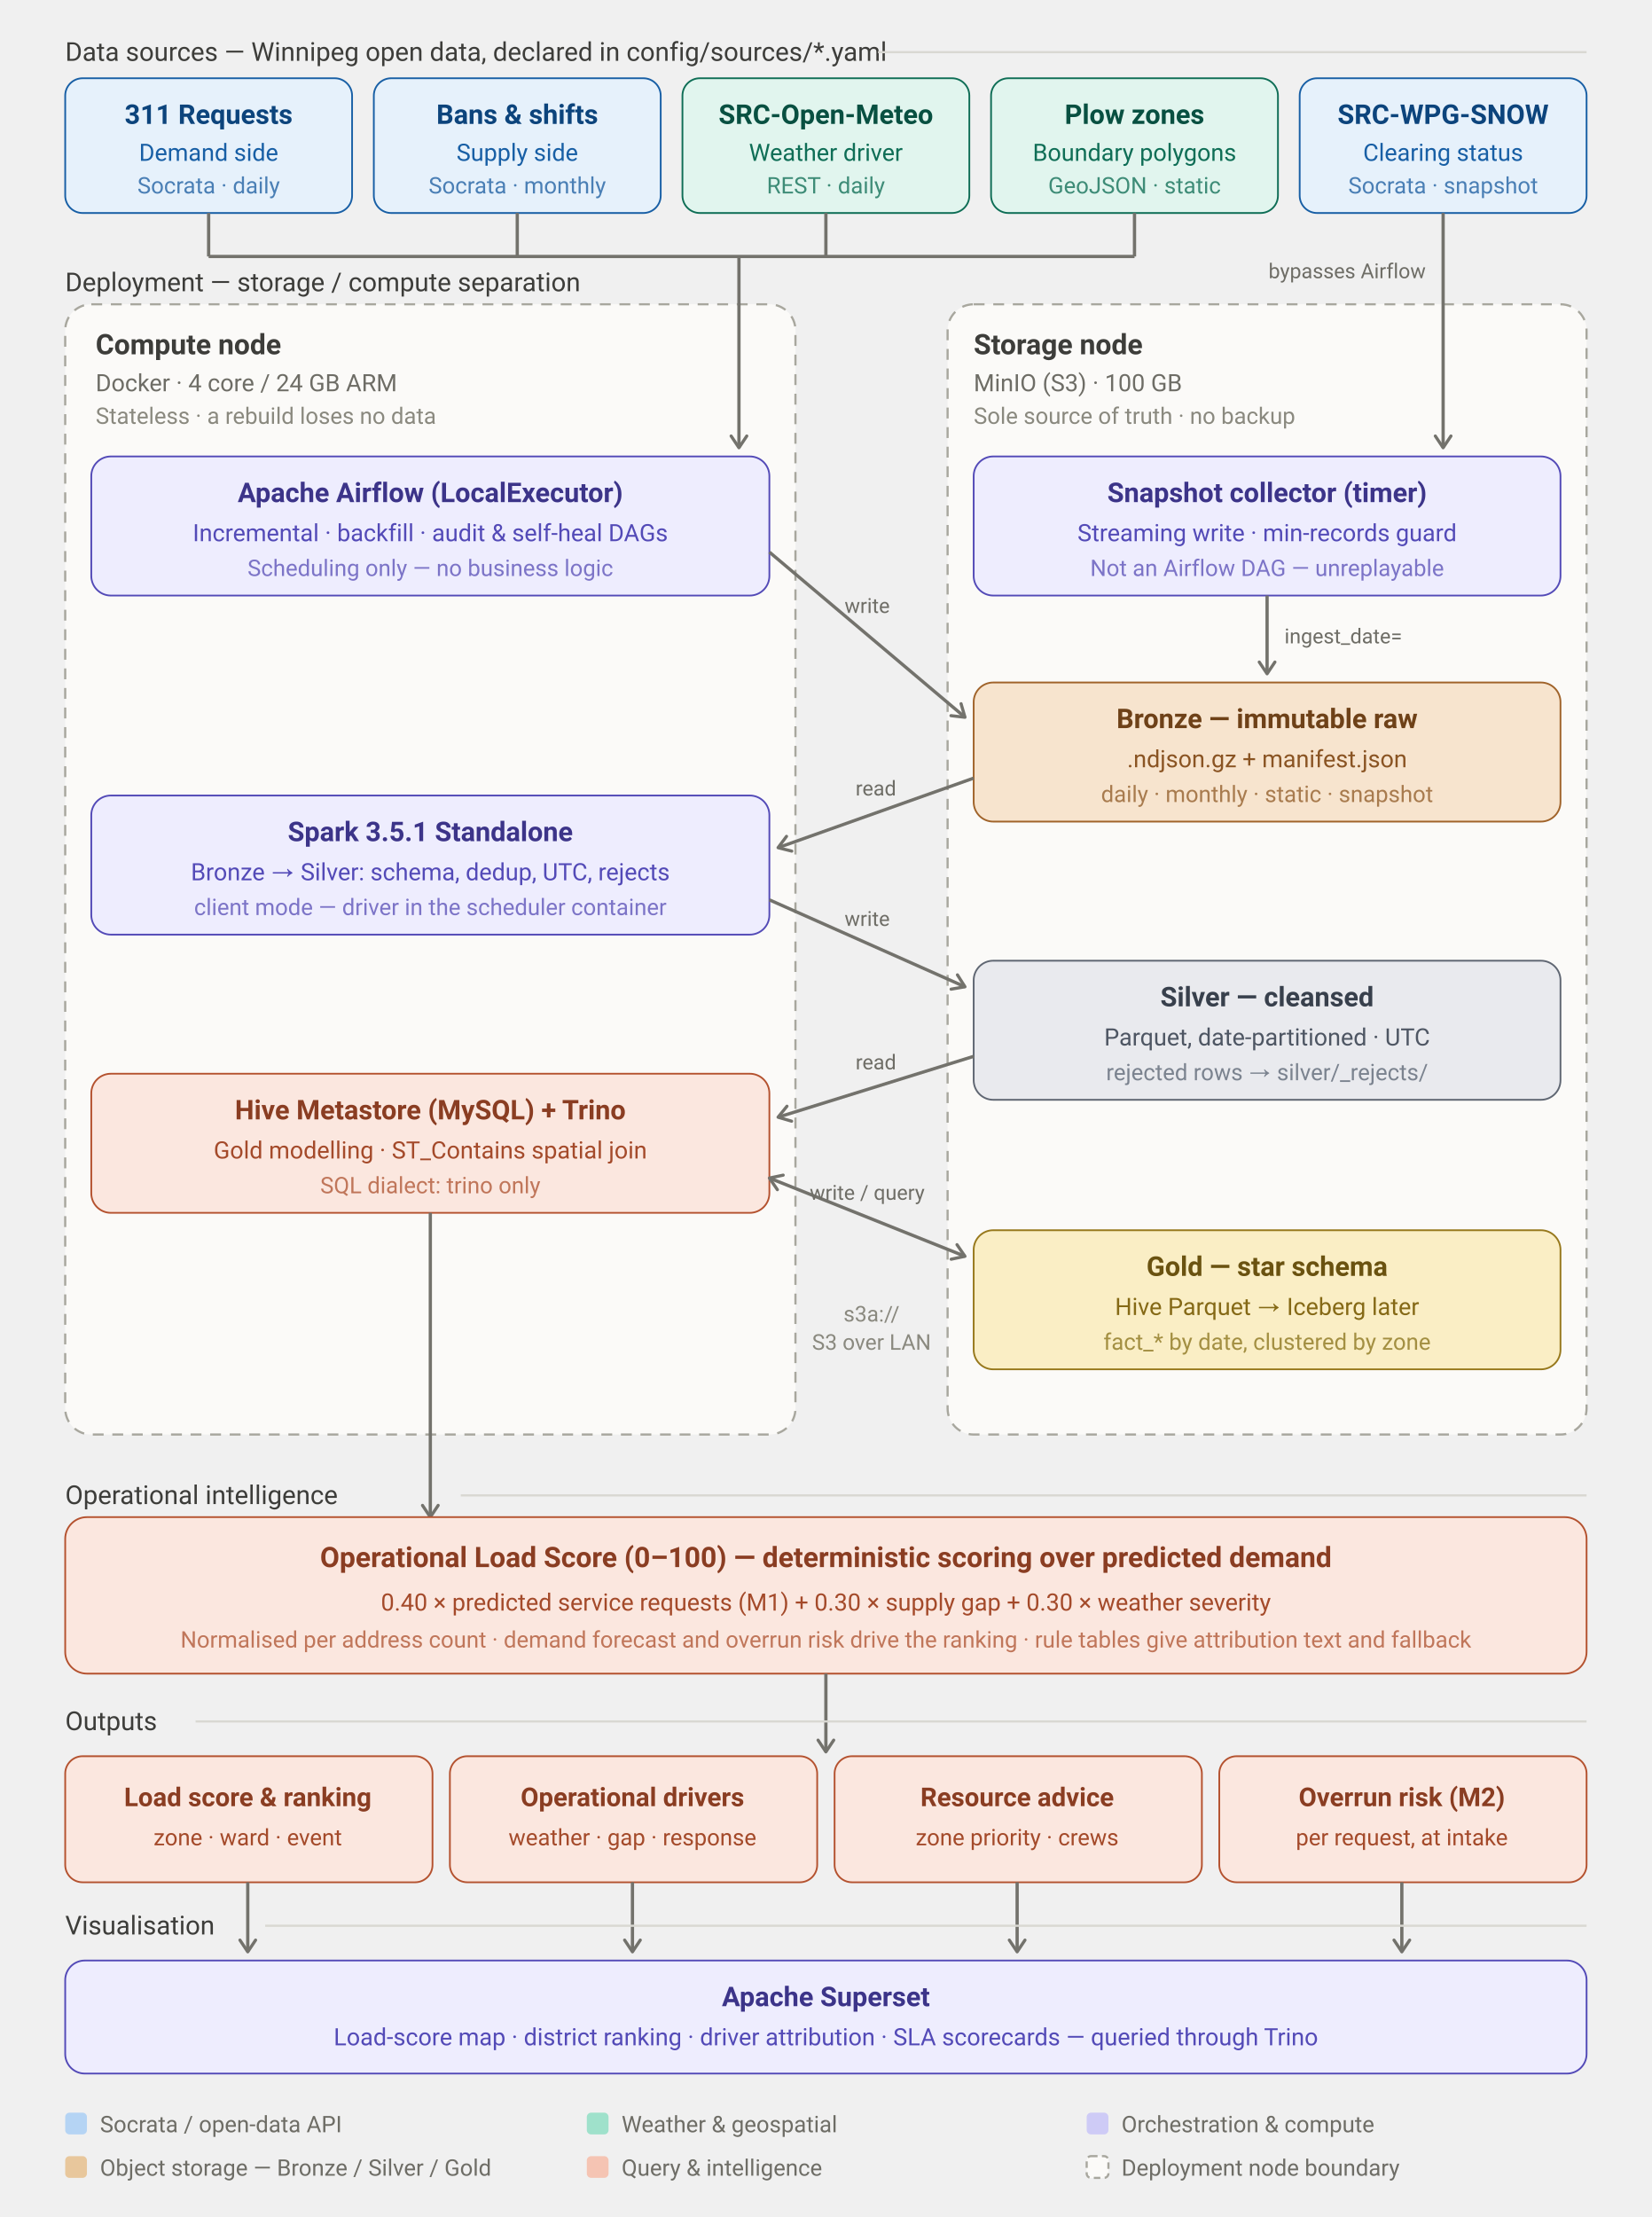
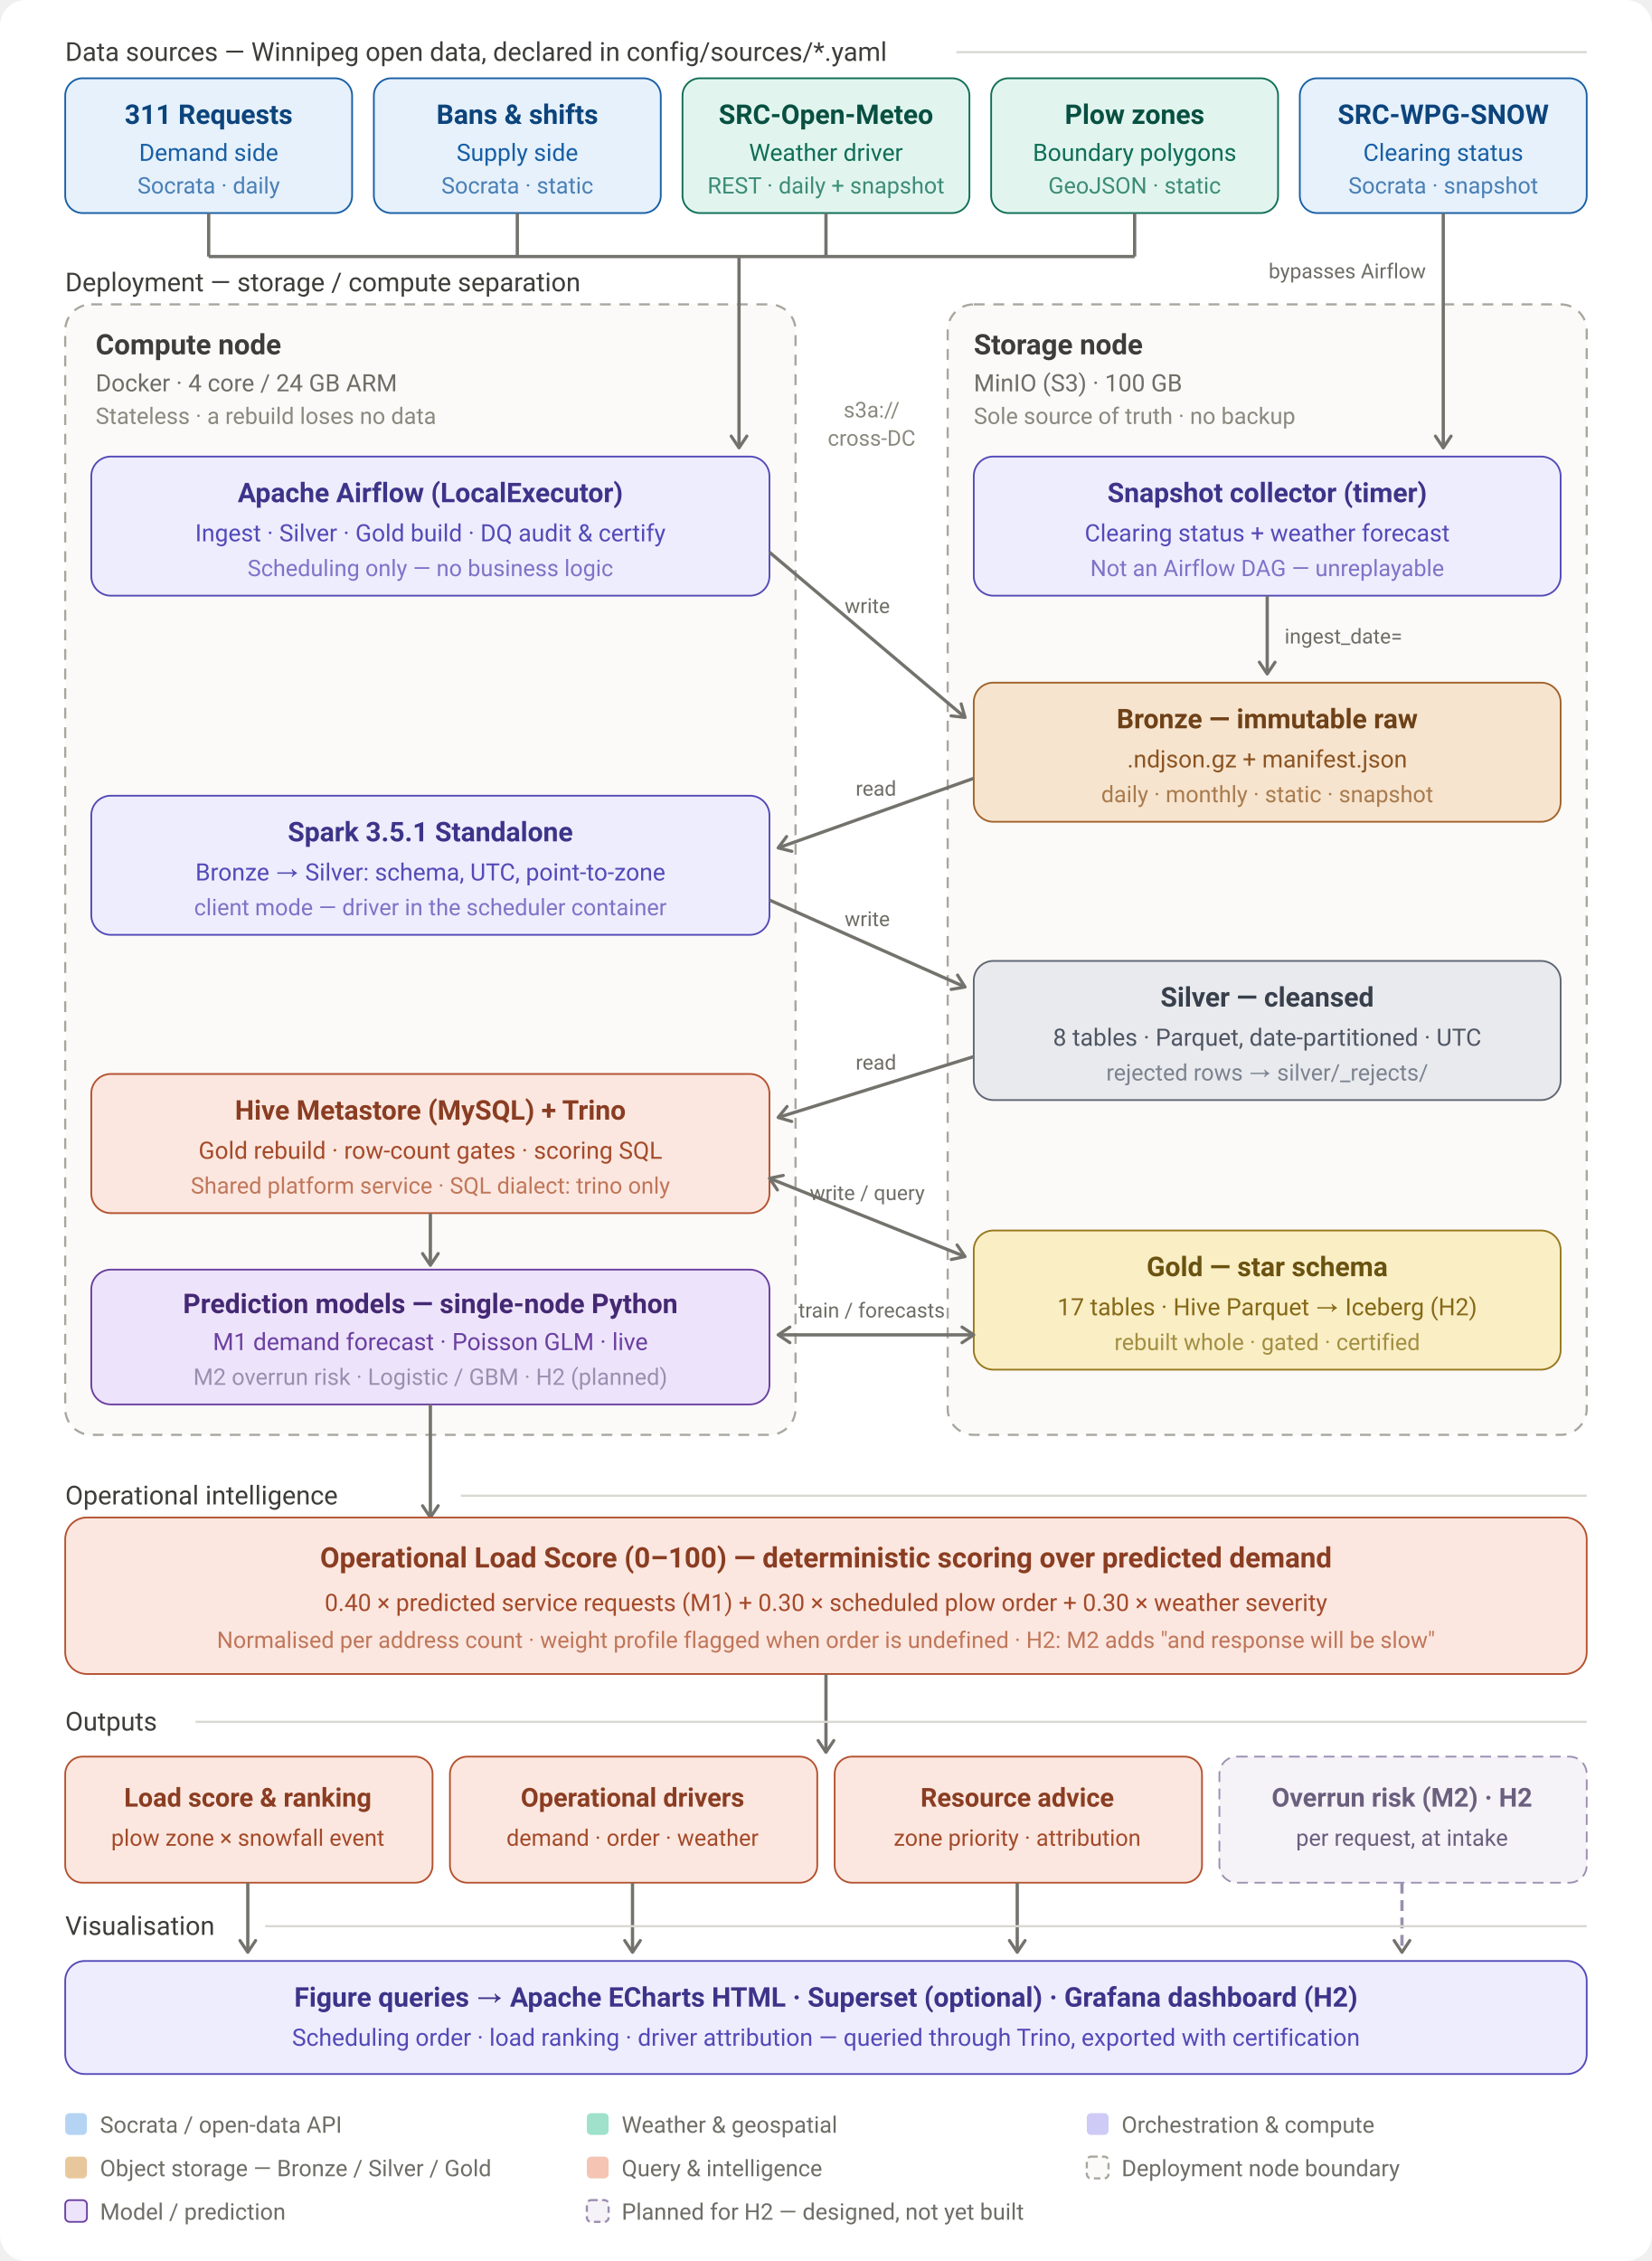
- <svg xmlns="http://www.w3.org/2000/svg" width="100%" viewBox="0 0 760 1020" role="img" font-family="-apple-system, system-ui, 'Segoe UI', Roboto, Helvetica, Arial, sans-serif">
+ <svg xmlns="http://www.w3.org/2000/svg" width="100%" viewBox="0 0 760 1040" role="img" font-family="-apple-system, system-ui, 'Segoe UI', Roboto, Helvetica, Arial, sans-serif">
  <defs>
    <marker id="arrow" viewBox="0 0 10 10" refX="8" refY="5" markerWidth="6" markerHeight="6" orient="auto-start-reverse">
      <path d="M2 1L8 5L2 9" fill="none" stroke="#73726C" stroke-width="1.6" stroke-linecap="round" stroke-linejoin="round" />
    </marker>
  </defs>
+   <rect x="0" y="0" width="760" height="1040" rx="12" fill="#FFFFFF" />
  <text x="30" y="28" font-size="12" fill="#3D3D3A">Data sources — Winnipeg open data, declared in config/sources/*.yaml</text>
-   <line x1="404" y1="24" x2="730" y2="24" stroke="#D9D8D2" stroke-width="1" />
+   <line x1="440" y1="24" x2="730" y2="24" stroke="#D9D8D2" stroke-width="1" />
  <g>
    <rect x="30" y="36" width="132" height="62" rx="8" fill="#E6F1FB" stroke="#185FA5" stroke-width="0.8" />
    <text x="96" y="57" text-anchor="middle" font-size="12.5" font-weight="600" fill="#0C447C">311 Requests</text>
    <text x="96" y="74" text-anchor="middle" font-size="11" fill="#185FA5">Demand side</text>
    <text x="96" y="89" text-anchor="middle" font-size="10.5" fill="#4A7FB5">Socrata · daily</text>
  </g>
  <g>
    <rect x="172" y="36" width="132" height="62" rx="8" fill="#E6F1FB" stroke="#185FA5" stroke-width="0.8" />
    <text x="238" y="57" text-anchor="middle" font-size="12.5" font-weight="600" fill="#0C447C">Bans &amp; shifts</text>
    <text x="238" y="74" text-anchor="middle" font-size="11" fill="#185FA5">Supply side</text>
-     <text x="238" y="89" text-anchor="middle" font-size="10.5" fill="#4A7FB5">Socrata · monthly</text>
+     <text x="238" y="89" text-anchor="middle" font-size="10.5" fill="#4A7FB5">Socrata · static</text>
  </g>
  <g>
    <rect x="314" y="36" width="132" height="62" rx="8" fill="#E1F5EE" stroke="#0F6E56" stroke-width="0.8" />
    <text x="380" y="57" text-anchor="middle" font-size="12.5" font-weight="600" fill="#085041">SRC-Open-Meteo</text>
    <text x="380" y="74" text-anchor="middle" font-size="11" fill="#0F6E56">Weather driver</text>
-     <text x="380" y="89" text-anchor="middle" font-size="10.5" fill="#3E8C77">REST · daily</text>
+     <text x="380" y="89" text-anchor="middle" font-size="10.5" fill="#3E8C77">REST · daily + snapshot</text>
  </g>
  <g>
    <rect x="456" y="36" width="132" height="62" rx="8" fill="#E1F5EE" stroke="#0F6E56" stroke-width="0.8" />
    <text x="522" y="57" text-anchor="middle" font-size="12.5" font-weight="600" fill="#085041">Plow zones</text>
    <text x="522" y="74" text-anchor="middle" font-size="11" fill="#0F6E56">Boundary polygons</text>
    <text x="522" y="89" text-anchor="middle" font-size="10.5" fill="#3E8C77">GeoJSON · static</text>
  </g>
  <g>
    <rect x="598" y="36" width="132" height="62" rx="8" fill="#E6F1FB" stroke="#185FA5" stroke-width="0.8" />
    <text x="664" y="57" text-anchor="middle" font-size="12.5" font-weight="600" fill="#0C447C">SRC-WPG-SNOW</text>
    <text x="664" y="74" text-anchor="middle" font-size="11" fill="#185FA5">Clearing status</text>
    <text x="664" y="89" text-anchor="middle" font-size="10.5" fill="#4A7FB5">Socrata · snapshot</text>
  </g>
  <line x1="96" y1="98" x2="96" y2="118" stroke="#73726C" stroke-width="1.5" />
  <line x1="238" y1="98" x2="238" y2="118" stroke="#73726C" stroke-width="1.5" />
  <line x1="380" y1="98" x2="380" y2="118" stroke="#73726C" stroke-width="1.5" />
  <line x1="522" y1="98" x2="522" y2="118" stroke="#73726C" stroke-width="1.5" />
  <line x1="96" y1="118" x2="522" y2="118" stroke="#73726C" stroke-width="1.5" />
  <text x="30" y="134" font-size="12" fill="#3D3D3A">Deployment — storage / compute separation</text>
  <rect x="30" y="140" width="336" height="520" rx="12" fill="#FBFAF8" stroke="#A8A79E" stroke-width="1" stroke-dasharray="5 4" />
  <text x="44" y="163" font-size="13" font-weight="600" fill="#3D3D3A">Compute node</text>
  <text x="44" y="180" font-size="11" fill="#6E6D66">Docker · 4 core / 24 GB ARM</text>
  <text x="44" y="195" font-size="10.5" fill="#8A897F">Stateless · a rebuild loses no data</text>
  <g>
    <rect x="42" y="210" width="312" height="64" rx="9" fill="#EEEDFE" stroke="#534AB7" stroke-width="0.8" />
    <text x="198" y="231" text-anchor="middle" font-size="12.5" font-weight="600" fill="#3C3489">Apache Airflow (LocalExecutor)</text>
-     <text x="198" y="249" text-anchor="middle" font-size="11" fill="#534AB7">Incremental · backfill · audit &amp; self-heal DAGs</text>
+     <text x="198" y="249" text-anchor="middle" font-size="11" fill="#534AB7">Ingest · Silver · Gold build · DQ audit &amp; certify</text>
    <text x="198" y="265" text-anchor="middle" font-size="10.5" fill="#7C74C7">Scheduling only — no business logic</text>
  </g>
  <g>
    <rect x="42" y="366" width="312" height="64" rx="9" fill="#EEEDFE" stroke="#534AB7" stroke-width="0.8" />
    <text x="198" y="387" text-anchor="middle" font-size="12.5" font-weight="600" fill="#3C3489">Spark 3.5.1 Standalone</text>
-     <text x="198" y="405" text-anchor="middle" font-size="11" fill="#534AB7">Bronze → Silver: schema, dedup, UTC, rejects</text>
+     <text x="198" y="405" text-anchor="middle" font-size="11" fill="#534AB7">Bronze → Silver: schema, UTC, point-to-zone</text>
    <text x="198" y="421" text-anchor="middle" font-size="10.5" fill="#7C74C7">client mode — driver in the scheduler container</text>
  </g>
  <g>
    <rect x="42" y="494" width="312" height="64" rx="9" fill="#FBE7DF" stroke="#B4522F" stroke-width="0.8" />
    <text x="198" y="515" text-anchor="middle" font-size="12.5" font-weight="600" fill="#8A3D22">Hive Metastore (MySQL) + Trino</text>
-     <text x="198" y="533" text-anchor="middle" font-size="11" fill="#A44A2A">Gold modelling · ST_Contains spatial join</text>
-     <text x="198" y="549" text-anchor="middle" font-size="10.5" fill="#C0765A">SQL dialect: trino only</text>
+     <text x="198" y="533" text-anchor="middle" font-size="11" fill="#A44A2A">Gold rebuild · row-count gates · scoring SQL</text>
+     <text x="198" y="549" text-anchor="middle" font-size="10.5" fill="#C0765A">Shared platform service · SQL dialect: trino only</text>
+   </g>
+   <g>
+     <rect x="42" y="584" width="312" height="62" rx="9" fill="#EDE4FB" stroke="#6B3FA0" stroke-width="0.8" />
+     <text x="198" y="604" text-anchor="middle" font-size="12.5" font-weight="600" fill="#452873">Prediction models — single-node Python</text>
+     <text x="198" y="621" text-anchor="middle" font-size="11" fill="#6B3FA0">M1 demand forecast · Poisson GLM · live</text>
+     <text x="198" y="637" text-anchor="middle" font-size="10.5" fill="#9B8FB0">M2 overrun risk · Logistic / GBM · H2 (planned)</text>
  </g>
  <rect x="436" y="140" width="294" height="520" rx="12" fill="#FBFAF8" stroke="#A8A79E" stroke-width="1" stroke-dasharray="5 4" />
  <text x="448" y="163" font-size="13" font-weight="600" fill="#3D3D3A">Storage node</text>
  <text x="448" y="180" font-size="11" fill="#6E6D66">MinIO (S3) · 100 GB</text>
  <text x="448" y="195" font-size="10.5" fill="#8A897F">Sole source of truth · no backup</text>
  <g>
    <rect x="448" y="210" width="270" height="64" rx="9" fill="#EEEDFE" stroke="#534AB7" stroke-width="0.8" />
    <text x="583" y="231" text-anchor="middle" font-size="12.5" font-weight="600" fill="#3C3489">Snapshot collector (timer)</text>
-     <text x="583" y="249" text-anchor="middle" font-size="11" fill="#534AB7">Streaming write · min-records guard</text>
+     <text x="583" y="249" text-anchor="middle" font-size="11" fill="#534AB7">Clearing status + weather forecast</text>
    <text x="583" y="265" text-anchor="middle" font-size="10.5" fill="#7C74C7">Not an Airflow DAG — unreplayable</text>
  </g>
  <line x1="583" y1="274" x2="583" y2="310" stroke="#73726C" stroke-width="1.5" marker-end="url(#arrow)" />
  <text x="591" y="296" font-size="9.5" fill="#6E6D66">ingest_date=</text>
  <g>
    <rect x="448" y="314" width="270" height="64" rx="9" fill="#F7E4CE" stroke="#A0632A" stroke-width="0.8" />
    <text x="583" y="335" text-anchor="middle" font-size="12.5" font-weight="600" fill="#6E4118">Bronze — immutable raw</text>
    <text x="583" y="353" text-anchor="middle" font-size="11" fill="#8A5423">.ndjson.gz + manifest.json</text>
    <text x="583" y="369" text-anchor="middle" font-size="10.5" fill="#A87B4E">daily · monthly · static · snapshot</text>
  </g>
  <g>
    <rect x="448" y="442" width="270" height="64" rx="9" fill="#E9EAEE" stroke="#5F6672" stroke-width="0.8" />
    <text x="583" y="463" text-anchor="middle" font-size="12.5" font-weight="600" fill="#38404C">Silver — cleansed</text>
-     <text x="583" y="481" text-anchor="middle" font-size="11" fill="#4E5663">Parquet, date-partitioned · UTC</text>
+     <text x="583" y="481" text-anchor="middle" font-size="11" fill="#4E5663">8 tables · Parquet, date-partitioned · UTC</text>
    <text x="583" y="497" text-anchor="middle" font-size="10.5" fill="#7B838F">rejected rows → silver/_rejects/</text>
  </g>
  <g>
    <rect x="448" y="566" width="270" height="64" rx="9" fill="#FAEEC5" stroke="#97781C" stroke-width="0.8" />
    <text x="583" y="587" text-anchor="middle" font-size="12.5" font-weight="600" fill="#6A5210">Gold — star schema</text>
-     <text x="583" y="605" text-anchor="middle" font-size="11" fill="#856916">Hive Parquet → Iceberg later</text>
-     <text x="583" y="621" text-anchor="middle" font-size="10.5" fill="#A38F42">fact_* by date, clustered by zone</text>
+     <text x="583" y="605" text-anchor="middle" font-size="11" fill="#856916">17 tables · Hive Parquet → Iceberg (H2)</text>
+     <text x="583" y="621" text-anchor="middle" font-size="10.5" fill="#A38F42">rebuilt whole · gated · certified</text>
  </g>
  <line x1="340" y1="118" x2="340" y2="206" stroke="#73726C" stroke-width="1.5" marker-end="url(#arrow)" />
  <line x1="664" y1="98" x2="664" y2="206" stroke="#73726C" stroke-width="1.5" marker-end="url(#arrow)" />
  <text x="656" y="128" text-anchor="end" font-size="9.5" fill="#6E6D66">bypasses Airflow</text>
  <line x1="354" y1="254" x2="444" y2="330" stroke="#73726C" stroke-width="1.5" marker-end="url(#arrow)" />
  <text x="399" y="282" text-anchor="middle" font-size="9.5" fill="#6E6D66">write</text>
  <line x1="448" y1="358" x2="358" y2="390" stroke="#73726C" stroke-width="1.5" marker-end="url(#arrow)" />
  <text x="403" y="366" text-anchor="middle" font-size="9.5" fill="#6E6D66">read</text>
  <line x1="354" y1="414" x2="444" y2="454" stroke="#73726C" stroke-width="1.5" marker-end="url(#arrow)" />
  <text x="399" y="426" text-anchor="middle" font-size="9.5" fill="#6E6D66">write</text>
  <line x1="448" y1="486" x2="358" y2="514" stroke="#73726C" stroke-width="1.5" marker-end="url(#arrow)" />
  <text x="403" y="492" text-anchor="middle" font-size="9.5" fill="#6E6D66">read</text>
  <line x1="354" y1="542" x2="444" y2="578" stroke="#73726C" stroke-width="1.5" marker-start="url(#arrow)" marker-end="url(#arrow)" />
  <text x="399" y="552" text-anchor="middle" font-size="9.5" fill="#6E6D66">write / query</text>
-   <text x="401" y="608" text-anchor="middle" font-size="10" fill="#8A897F">s3a://</text>
-   <text x="401" y="621" text-anchor="middle" font-size="10" fill="#8A897F">S3 over LAN</text>
-   <line x1="198" y1="558" x2="198" y2="698" stroke="#73726C" stroke-width="1.5" marker-end="url(#arrow)" />
+   <line x1="448" y1="614" x2="358" y2="614" stroke="#73726C" stroke-width="1.5" marker-start="url(#arrow)" marker-end="url(#arrow)" />
+   <text x="401" y="606" text-anchor="middle" font-size="9.5" fill="#6E6D66">train / forecasts</text>
+   <text x="401" y="192" text-anchor="middle" font-size="10" fill="#8A897F">s3a://</text>
+   <text x="401" y="205" text-anchor="middle" font-size="10" fill="#8A897F">cross-DC</text>
+   <line x1="198" y1="558" x2="198" y2="582" stroke="#73726C" stroke-width="1.5" marker-end="url(#arrow)" />
+   <line x1="198" y1="646" x2="198" y2="698" stroke="#73726C" stroke-width="1.5" marker-end="url(#arrow)" />
  <text x="30" y="692" font-size="12" fill="#3D3D3A">Operational intelligence</text>
  <line x1="212" y1="688" x2="730" y2="688" stroke="#D9D8D2" stroke-width="1" />
  <g>
    <rect x="30" y="698" width="700" height="72" rx="10" fill="#FBE7DF" stroke="#B4522F" stroke-width="0.8" />
    <text x="380" y="721" text-anchor="middle" font-size="13" font-weight="600" fill="#8A3D22">Operational Load Score (0–100) — deterministic scoring over predicted demand</text>
-     <text x="380" y="741" text-anchor="middle" font-size="11" fill="#A44A2A">0.40 × predicted service requests (M1) + 0.30 × supply gap + 0.30 × weather severity</text>
-     <text x="380" y="758" text-anchor="middle" font-size="10.5" fill="#C0765A">Normalised per address count · demand forecast and overrun risk drive the ranking · rule tables give attribution text and fallback</text>
+     <text x="380" y="741" text-anchor="middle" font-size="11" fill="#A44A2A">0.40 × predicted service requests (M1) + 0.30 × scheduled plow order + 0.30 × weather severity</text>
+     <text x="380" y="758" text-anchor="middle" font-size="10.5" fill="#C0765A">Normalised per address count · weight profile flagged when order is undefined · H2: M2 adds "and response will be slow"</text>
  </g>
  <line x1="380" y1="770" x2="380" y2="806" stroke="#73726C" stroke-width="1.5" marker-end="url(#arrow)" />
  <text x="30" y="796" font-size="12" fill="#3D3D3A">Outputs</text>
  <line x1="90" y1="792" x2="730" y2="792" stroke="#D9D8D2" stroke-width="1" />
  <g>
    <rect x="30" y="808" width="169" height="58" rx="8" fill="#FBE7DF" stroke="#B4522F" stroke-width="0.8" />
    <text x="114" y="831" text-anchor="middle" font-size="12" font-weight="600" fill="#8A3D22">Load score &amp; ranking</text>
-     <text x="114" y="849" text-anchor="middle" font-size="10.5" fill="#A44A2A">zone · ward · event</text>
+     <text x="114" y="849" text-anchor="middle" font-size="10.5" fill="#A44A2A">plow zone × snowfall event</text>
  </g>
  <g>
    <rect x="207" y="808" width="169" height="58" rx="8" fill="#FBE7DF" stroke="#B4522F" stroke-width="0.8" />
    <text x="291" y="831" text-anchor="middle" font-size="12" font-weight="600" fill="#8A3D22">Operational drivers</text>
-     <text x="291" y="849" text-anchor="middle" font-size="10.5" fill="#A44A2A">weather · gap · response</text>
+     <text x="291" y="849" text-anchor="middle" font-size="10.5" fill="#A44A2A">demand · order · weather</text>
  </g>
  <g>
    <rect x="384" y="808" width="169" height="58" rx="8" fill="#FBE7DF" stroke="#B4522F" stroke-width="0.8" />
    <text x="468" y="831" text-anchor="middle" font-size="12" font-weight="600" fill="#8A3D22">Resource advice</text>
-     <text x="468" y="849" text-anchor="middle" font-size="10.5" fill="#A44A2A">zone priority · crews</text>
+     <text x="468" y="849" text-anchor="middle" font-size="10.5" fill="#A44A2A">zone priority · attribution</text>
  </g>
  <g>
-     <rect x="561" y="808" width="169" height="58" rx="8" fill="#FBE7DF" stroke="#B4522F" stroke-width="0.8" />
-     <text x="645" y="831" text-anchor="middle" font-size="12" font-weight="600" fill="#8A3D22">Overrun risk (M2)</text>
-     <text x="645" y="849" text-anchor="middle" font-size="10.5" fill="#A44A2A">per request, at intake</text>
+     <rect x="561" y="808" width="169" height="58" rx="8" fill="#F5F2F8" stroke="#9B8FB0" stroke-width="0.8" stroke-dasharray="5 3" />
+     <text x="645" y="831" text-anchor="middle" font-size="12" font-weight="600" fill="#6A5F7D">Overrun risk (M2) · H2</text>
+     <text x="645" y="849" text-anchor="middle" font-size="10.5" fill="#6A5F7D">per request, at intake</text>
  </g>
  <line x1="114" y1="866" x2="114" y2="898" stroke="#73726C" stroke-width="1.5" marker-end="url(#arrow)" />
  <line x1="291" y1="866" x2="291" y2="898" stroke="#73726C" stroke-width="1.5" marker-end="url(#arrow)" />
  <line x1="468" y1="866" x2="468" y2="898" stroke="#73726C" stroke-width="1.5" marker-end="url(#arrow)" />
-   <line x1="645" y1="866" x2="645" y2="898" stroke="#73726C" stroke-width="1.5" marker-end="url(#arrow)" />
+   <line x1="645" y1="866" x2="645" y2="898" stroke="#9B8FB0" stroke-width="1.5" stroke-dasharray="5 3" marker-end="url(#arrow)" />
  <text x="30" y="890" font-size="12" fill="#3D3D3A">Visualisation</text>
  <line x1="122" y1="886" x2="730" y2="886" stroke="#D9D8D2" stroke-width="1" />
  <g>
    <rect x="30" y="902" width="700" height="52" rx="9" fill="#EEEDFE" stroke="#534AB7" stroke-width="0.8" />
-     <text x="380" y="923" text-anchor="middle" font-size="12.5" font-weight="600" fill="#3C3489">Apache Superset</text>
-     <text x="380" y="941" text-anchor="middle" font-size="11" fill="#534AB7">Load-score map · district ranking · driver attribution · SLA scorecards — queried through Trino</text>
+     <text x="380" y="923" text-anchor="middle" font-size="12.5" font-weight="600" fill="#3C3489">Figure queries → Apache ECharts HTML · Superset (optional) · Grafana dashboard (H2)</text>
+     <text x="380" y="941" text-anchor="middle" font-size="11" fill="#534AB7">Scheduling order · load ranking · driver attribution — queried through Trino, exported with certification</text>
  </g>
  <rect x="30" y="972" width="10" height="10" rx="2" fill="#B5D4F4" />
  <text x="46" y="981" font-size="10.5" fill="#6E6D66">Socrata / open-data API</text>
  <rect x="270" y="972" width="10" height="10" rx="2" fill="#9FE1CB" />
  <text x="286" y="981" font-size="10.5" fill="#6E6D66">Weather &amp; geospatial</text>
  <rect x="500" y="972" width="10" height="10" rx="2" fill="#CECBF6" />
  <text x="516" y="981" font-size="10.5" fill="#6E6D66">Orchestration &amp; compute</text>
  <rect x="30" y="992" width="10" height="10" rx="2" fill="#E8C79C" />
  <text x="46" y="1001" font-size="10.5" fill="#6E6D66">Object storage — Bronze / Silver / Gold</text>
  <rect x="270" y="992" width="10" height="10" rx="2" fill="#F5C4B3" />
  <text x="286" y="1001" font-size="10.5" fill="#6E6D66">Query &amp; intelligence</text>
  <rect x="500" y="992" width="10" height="10" rx="2" fill="#FBFAF8" stroke="#A8A79E" stroke-width="1" stroke-dasharray="3 2" />
  <text x="516" y="1001" font-size="10.5" fill="#6E6D66">Deployment node boundary</text>
+   <rect x="30" y="1012" width="10" height="10" rx="2" fill="#EDE4FB" stroke="#6B3FA0" stroke-width="0.8" />
+   <text x="46" y="1021" font-size="10.5" fill="#6E6D66">Model / prediction</text>
+   <rect x="270" y="1012" width="10" height="10" rx="2" fill="#F5F2F8" stroke="#9B8FB0" stroke-width="1" stroke-dasharray="3 2" />
+   <text x="286" y="1021" font-size="10.5" fill="#6E6D66">Planned for H2 — designed, not yet built</text>
</svg>
